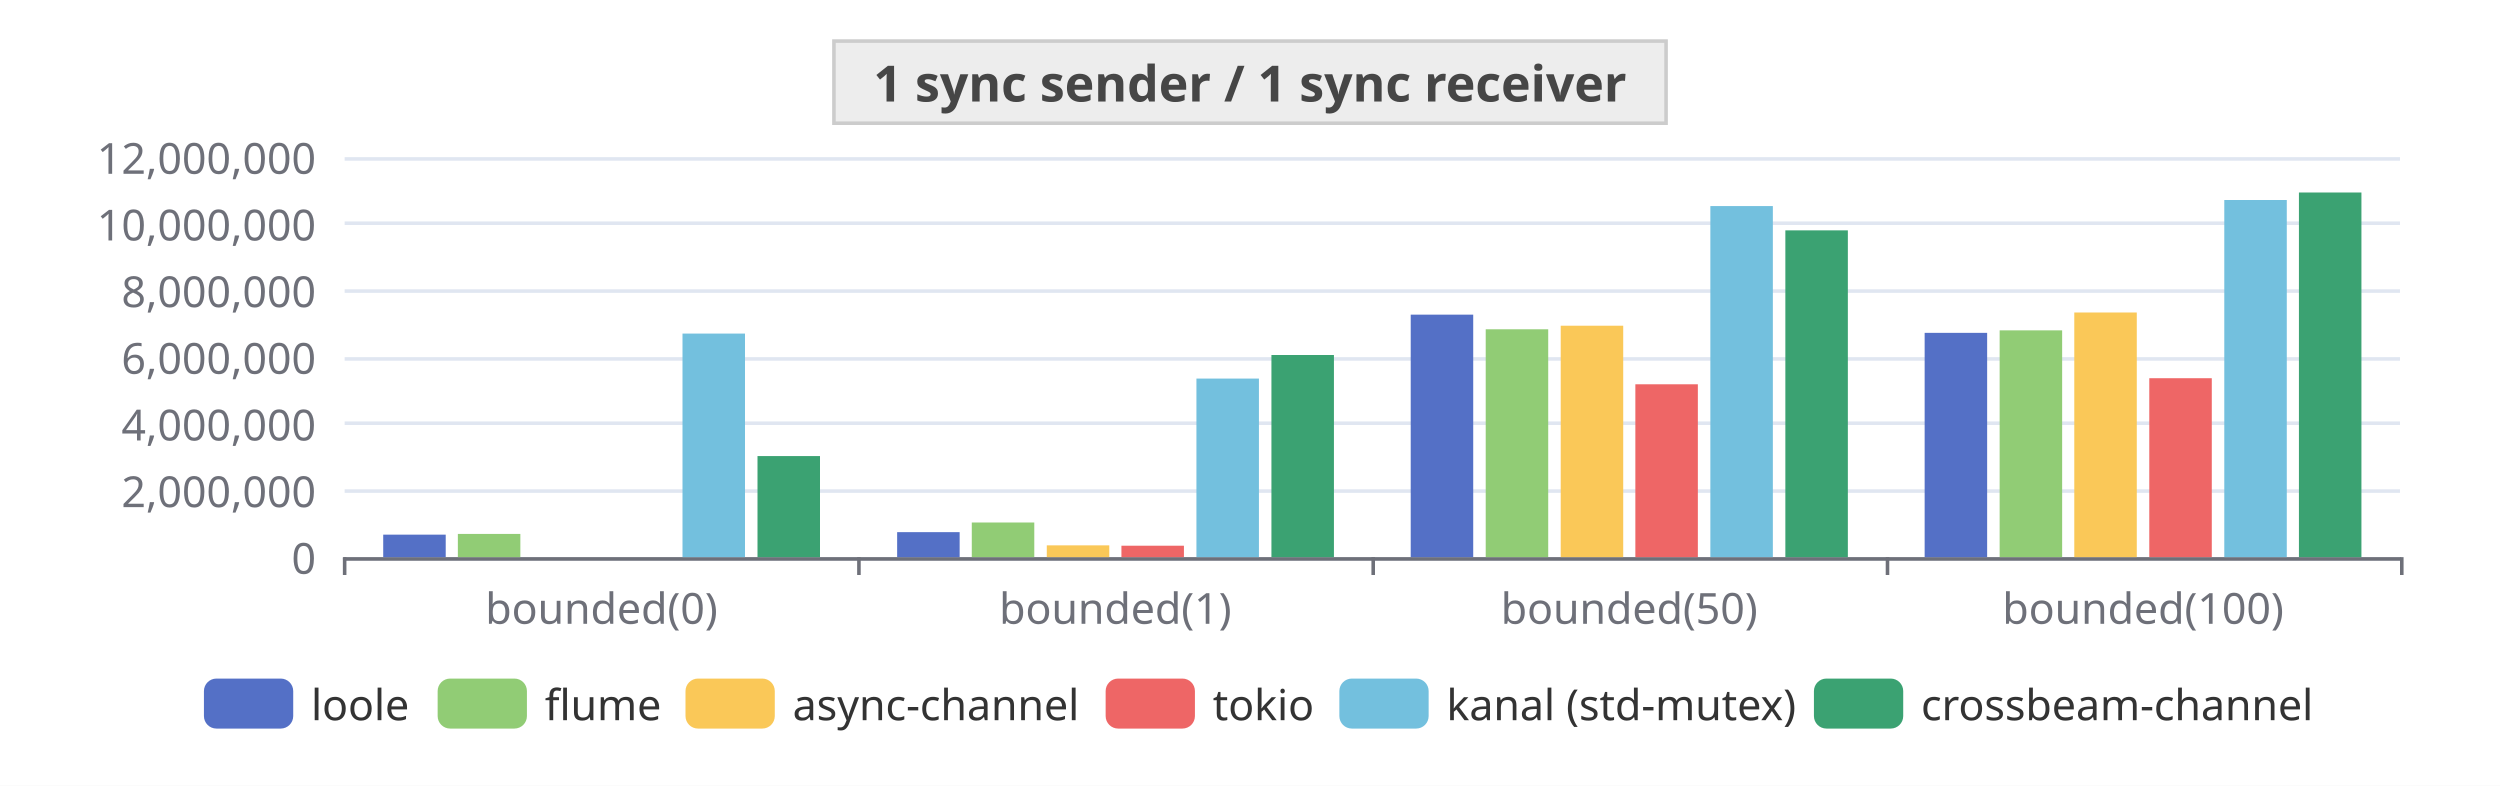
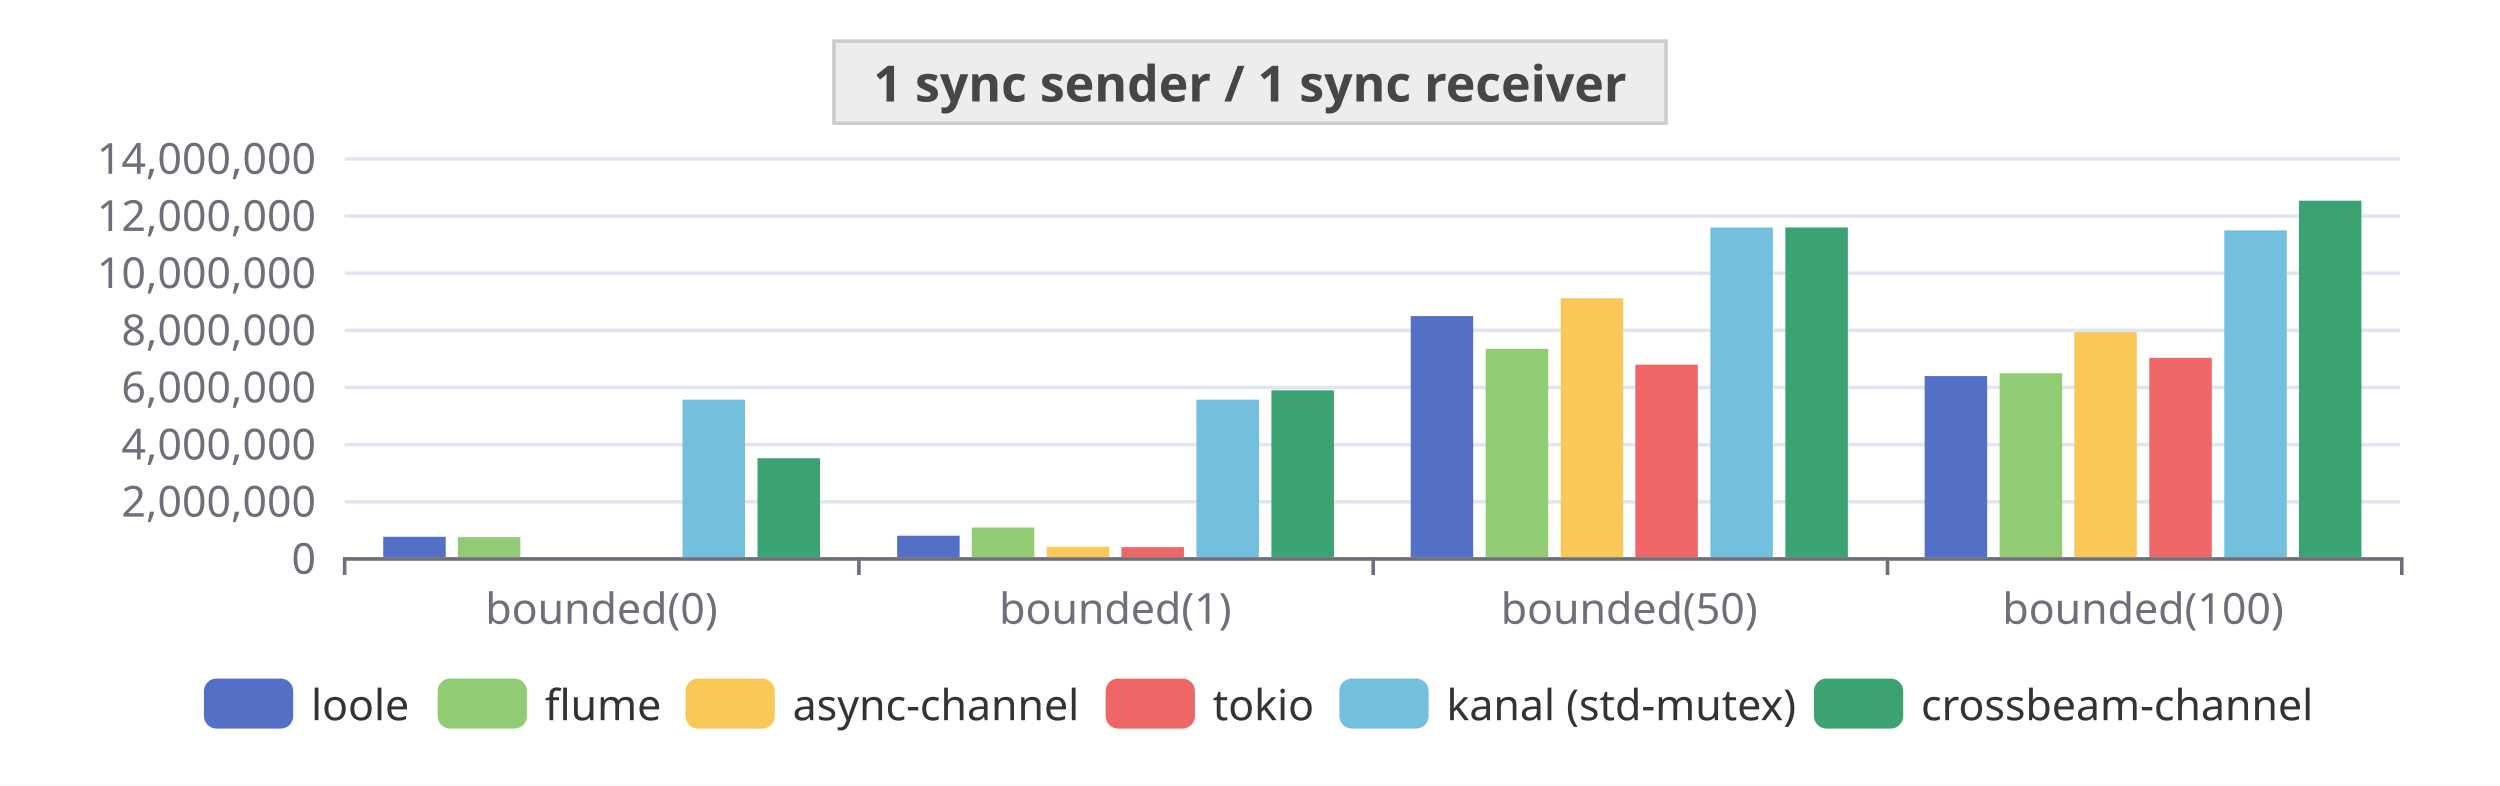
<svg xmlns="http://www.w3.org/2000/svg" width="700" height="220" version="1.1" baseProfile="full" viewBox="0 0 700 220">
  <rect width="700" height="220" x="0" y="0" id="0" fill="white" />
  <path d="M96.5 156.5L672 156.5" fill="none" stroke="#E0E6F1" />
-   <path d="M96.5 137.5L672 137.5" fill="none" stroke="#E0E6F1" />
-   <path d="M96.5 118.5L672 118.5" fill="none" stroke="#E0E6F1" />
-   <path d="M96.5 100.5L672 100.5" fill="none" stroke="#E0E6F1" />
-   <path d="M96.5 81.5L672 81.5" fill="none" stroke="#E0E6F1" />
-   <path d="M96.5 62.5L672 62.5" fill="none" stroke="#E0E6F1" />
+   <path d="M96.5 140.5L672 140.5" fill="none" stroke="#E0E6F1" />
+   <path d="M96.5 124.5L672 124.5" fill="none" stroke="#E0E6F1" />
+   <path d="M96.5 108.5L672 108.5" fill="none" stroke="#E0E6F1" />
+   <path d="M96.5 92.5L672 92.5" fill="none" stroke="#E0E6F1" />
+   <path d="M96.5 76.5L672 76.5" fill="none" stroke="#E0E6F1" />
+   <path d="M96.5 60.5L672 60.5" fill="none" stroke="#E0E6F1" />
  <path d="M96.5 44.5L672 44.5" fill="none" stroke="#E0E6F1" />
  <path d="M96.5 156.5L672 156.5" fill="none" stroke="#6E7079" stroke-linecap="round" />
  <path d="M96.5 156L96.5 161" fill="none" stroke="#6E7079" />
  <path d="M240.5 156L240.5 161" fill="none" stroke="#6E7079" />
  <path d="M384.5 156L384.5 161" fill="none" stroke="#6E7079" />
  <path d="M528.5 156L528.5 161" fill="none" stroke="#6E7079" />
  <path d="M672.5 156L672.5 161" fill="none" stroke="#6E7079" />
  <text dominant-baseline="central" text-anchor="end" style="font-size:12px;font-family:sans-serif;" transform="translate(88.48 156)" fill="#6E7079">0</text>
-   <text dominant-baseline="central" text-anchor="end" style="font-size:12px;font-family:sans-serif;" transform="translate(88.48 137.3333)" fill="#6E7079">2,000,000</text>
-   <text dominant-baseline="central" text-anchor="end" style="font-size:12px;font-family:sans-serif;" transform="translate(88.48 118.6667)" fill="#6E7079">4,000,000</text>
-   <text dominant-baseline="central" text-anchor="end" style="font-size:12px;font-family:sans-serif;" transform="translate(88.48 100)" fill="#6E7079">6,000,000</text>
-   <text dominant-baseline="central" text-anchor="end" style="font-size:12px;font-family:sans-serif;" transform="translate(88.48 81.3333)" fill="#6E7079">8,000,000</text>
-   <text dominant-baseline="central" text-anchor="end" style="font-size:12px;font-family:sans-serif;" transform="translate(88.48 62.6667)" fill="#6E7079">10,000,000</text>
-   <text dominant-baseline="central" text-anchor="end" style="font-size:12px;font-family:sans-serif;" transform="translate(88.48 44)" fill="#6E7079">12,000,000</text>
+   <text dominant-baseline="central" text-anchor="end" style="font-size:12px;font-family:sans-serif;" transform="translate(88.48 140)" fill="#6E7079">2,000,000</text>
+   <text dominant-baseline="central" text-anchor="end" style="font-size:12px;font-family:sans-serif;" transform="translate(88.48 124)" fill="#6E7079">4,000,000</text>
+   <text dominant-baseline="central" text-anchor="end" style="font-size:12px;font-family:sans-serif;" transform="translate(88.48 108)" fill="#6E7079">6,000,000</text>
+   <text dominant-baseline="central" text-anchor="end" style="font-size:12px;font-family:sans-serif;" transform="translate(88.48 92)" fill="#6E7079">8,000,000</text>
+   <text dominant-baseline="central" text-anchor="end" style="font-size:12px;font-family:sans-serif;" transform="translate(88.48 76)" fill="#6E7079">10,000,000</text>
+   <text dominant-baseline="central" text-anchor="end" style="font-size:12px;font-family:sans-serif;" transform="translate(88.48 60)" fill="#6E7079">12,000,000</text>
+   <text dominant-baseline="central" text-anchor="end" style="font-size:12px;font-family:sans-serif;" transform="translate(88.48 44)" fill="#6E7079">14,000,000</text>
  <text dominant-baseline="central" text-anchor="middle" style="font-size:12px;font-family:sans-serif;" y="6" transform="translate(168.42 164)" fill="#6E7079">bounded(0)</text>
  <text dominant-baseline="central" text-anchor="middle" style="font-size:12px;font-family:sans-serif;" y="6" transform="translate(312.3 164)" fill="#6E7079">bounded(1)</text>
  <text dominant-baseline="central" text-anchor="middle" style="font-size:12px;font-family:sans-serif;" y="6" transform="translate(456.18 164)" fill="#6E7079">bounded(50)</text>
  <text dominant-baseline="central" text-anchor="middle" style="font-size:12px;font-family:sans-serif;" y="6" transform="translate(600.06 164)" fill="#6E7079">bounded(100)</text>
-   <path d="M107.3 156l17.5 0l0 -6.3l-17.5 0Z" fill="#5470c6" />
-   <path d="M251.2 156l17.5 0l0 -7l-17.5 0Z" fill="#5470c6" />
-   <path d="M395 156l17.5 0l0 -67.9l-17.5 0Z" fill="#5470c6" />
-   <path d="M538.9 156l17.5 0l0 -62.8l-17.5 0Z" fill="#5470c6" />
-   <path d="M128.2 156l17.5 0l0 -6.5l-17.5 0Z" fill="#91cc75" />
-   <path d="M272.1 156l17.5 0l0 -9.7l-17.5 0Z" fill="#91cc75" />
-   <path d="M416 156l17.5 0l0 -63.8l-17.5 0Z" fill="#91cc75" />
-   <path d="M559.9 156l17.5 0l0 -63.5l-17.5 0Z" fill="#91cc75" />
+   <path d="M107.3 156l17.5 0l0 -5.7l-17.5 0Z" fill="#5470c6" />
+   <path d="M251.2 156l17.5 0l0 -6l-17.5 0Z" fill="#5470c6" />
+   <path d="M395 156l17.5 0l0 -67.5l-17.5 0Z" fill="#5470c6" />
+   <path d="M538.9 156l17.5 0l0 -50.7l-17.5 0Z" fill="#5470c6" />
+   <path d="M128.2 156l17.5 0l0 -5.6l-17.5 0Z" fill="#91cc75" />
+   <path d="M272.1 156l17.5 0l0 -8.3l-17.5 0Z" fill="#91cc75" />
+   <path d="M416 156l17.5 0l0 -58.3l-17.5 0Z" fill="#91cc75" />
+   <path d="M559.9 156l17.5 0l0 -51.5l-17.5 0Z" fill="#91cc75" />
  <path d="M149.2 156l17.5 0l0 0l-17.5 0Z" fill="#fac858" />
-   <path d="M293.1 156l17.5 0l0 -3.3l-17.5 0Z" fill="#fac858" />
-   <path d="M437 156l17.5 0l0 -64.8l-17.5 0Z" fill="#fac858" />
-   <path d="M580.8 156l17.5 0l0 -68.5l-17.5 0Z" fill="#fac858" />
+   <path d="M293.1 156l17.5 0l0 -2.9l-17.5 0Z" fill="#fac858" />
+   <path d="M437 156l17.5 0l0 -72.5l-17.5 0Z" fill="#fac858" />
+   <path d="M580.8 156l17.5 0l0 -63l-17.5 0Z" fill="#fac858" />
  <path d="M170.2 156l17.5 0l0 0l-17.5 0Z" fill="#ee6666" />
-   <path d="M314 156l17.5 0l0 -3.2l-17.5 0Z" fill="#ee6666" />
-   <path d="M457.9 156l17.5 0l0 -48.4l-17.5 0Z" fill="#ee6666" />
-   <path d="M601.8 156l17.5 0l0 -50.1l-17.5 0Z" fill="#ee6666" />
-   <path d="M191.1 156l17.5 0l0 -62.6l-17.5 0Z" fill="#73c0de" />
-   <path d="M335 156l17.5 0l0 -50l-17.5 0Z" fill="#73c0de" />
-   <path d="M478.9 156l17.5 0l0 -98.3l-17.5 0Z" fill="#73c0de" />
-   <path d="M622.8 156l17.5 0l0 -100l-17.5 0Z" fill="#73c0de" />
-   <path d="M212.1 156l17.5 0l0 -28.3l-17.5 0Z" fill="#3ba272" />
-   <path d="M356 156l17.5 0l0 -56.6l-17.5 0Z" fill="#3ba272" />
-   <path d="M499.9 156l17.5 0l0 -91.5l-17.5 0Z" fill="#3ba272" />
-   <path d="M643.7 156l17.5 0l0 -102.1l-17.5 0Z" fill="#3ba272" />
+   <path d="M314 156l17.5 0l0 -2.8l-17.5 0Z" fill="#ee6666" />
+   <path d="M457.9 156l17.5 0l0 -53.9l-17.5 0Z" fill="#ee6666" />
+   <path d="M601.8 156l17.5 0l0 -55.8l-17.5 0Z" fill="#ee6666" />
+   <path d="M191.1 156l17.5 0l0 -44.1l-17.5 0Z" fill="#73c0de" />
+   <path d="M335 156l17.5 0l0 -44.1l-17.5 0Z" fill="#73c0de" />
+   <path d="M478.9 156l17.5 0l0 -92.3l-17.5 0Z" fill="#73c0de" />
+   <path d="M622.8 156l17.5 0l0 -91.5l-17.5 0Z" fill="#73c0de" />
+   <path d="M212.1 156l17.5 0l0 -27.7l-17.5 0Z" fill="#3ba272" />
+   <path d="M356 156l17.5 0l0 -46.7l-17.5 0Z" fill="#3ba272" />
+   <path d="M499.9 156l17.5 0l0 -92.3l-17.5 0Z" fill="#3ba272" />
+   <path d="M643.7 156l17.5 0l0 -99.8l-17.5 0Z" fill="#3ba272" />
  <path d="M-5 -5l595.8 0l0 24l-595.8 0Z" transform="translate(57.1 190)" fill="rgb(0,0,0)" fill-opacity="0" stroke="#ccc" stroke-width="0" />
  <path d="M3.5 0L21.5 0A3.5 3.5 0 0 1 25 3.5L25 10.5A3.5 3.5 0 0 1 21.5 14L3.5 14A3.5 3.5 0 0 1 0 10.5L0 3.5A3.5 3.5 0 0 1 3.5 0" transform="translate(57.1 190)" fill="#5470c6" />
  <text dominant-baseline="central" text-anchor="start" style="font-size:12px;font-family:sans-serif;" x="30" y="7" transform="translate(57.1 190)" fill="#333">loole</text>
  <path d="M3.5 0L21.5 0A3.5 3.5 0 0 1 25 3.5L25 10.5A3.5 3.5 0 0 1 21.5 14L3.5 14A3.5 3.5 0 0 1 0 10.5L0 3.5A3.5 3.5 0 0 1 3.5 0" transform="translate(122.54 190)" fill="#91cc75" />
  <text dominant-baseline="central" text-anchor="start" style="font-size:12px;font-family:sans-serif;" x="30" y="7" transform="translate(122.54 190)" fill="#333">flume</text>
  <path d="M3.5 0L21.5 0A3.5 3.5 0 0 1 25 3.5L25 10.5A3.5 3.5 0 0 1 21.5 14L3.5 14A3.5 3.5 0 0 1 0 10.5L0 3.5A3.5 3.5 0 0 1 3.5 0" transform="translate(191.94 190)" fill="#fac858" />
  <text dominant-baseline="central" text-anchor="start" style="font-size:12px;font-family:sans-serif;" x="30" y="7" transform="translate(191.94 190)" fill="#333">async-channel</text>
  <path d="M3.5 0L21.5 0A3.5 3.5 0 0 1 25 3.5L25 10.5A3.5 3.5 0 0 1 21.5 14L3.5 14A3.5 3.5 0 0 1 0 10.5L0 3.5A3.5 3.5 0 0 1 3.5 0" transform="translate(309.58 190)" fill="#ee6666" />
  <text dominant-baseline="central" text-anchor="start" style="font-size:12px;font-family:sans-serif;" x="30" y="7" transform="translate(309.58 190)" fill="#333">tokio</text>
  <path d="M3.5 0L21.5 0A3.5 3.5 0 0 1 25 3.5L25 10.5A3.5 3.5 0 0 1 21.5 14L3.5 14A3.5 3.5 0 0 1 0 10.5L0 3.5A3.5 3.5 0 0 1 3.5 0" transform="translate(375.02 190)" fill="#73c0de" />
  <text dominant-baseline="central" text-anchor="start" style="font-size:12px;font-family:sans-serif;" xml:space="preserve" x="30" y="7" transform="translate(375.02 190)" fill="#333">kanal (std-mutex)</text>
  <path d="M3.5 0L21.5 0A3.5 3.5 0 0 1 25 3.5L25 10.5A3.5 3.5 0 0 1 21.5 14L3.5 14A3.5 3.5 0 0 1 0 10.5L0 3.5A3.5 3.5 0 0 1 3.5 0" transform="translate(507.9 190)" fill="#3ba272" />
  <text dominant-baseline="central" text-anchor="start" style="font-size:12px;font-family:sans-serif;" x="30" y="7" transform="translate(507.9 190)" fill="#333">crossbeam-channel</text>
  <path d="M-116.5 -4.5l233 0l0 23l-233 0Z" transform="translate(350 16)" fill="#ddd8" stroke="#ccc" />
  <text dominant-baseline="central" text-anchor="middle" style="font-size:14px;font-family:sans-serif;font-weight:bold;" xml:space="preserve" y="7" transform="translate(350 16)" fill="#464646">1 sync sender / 1 sync receiver</text>
</svg>
